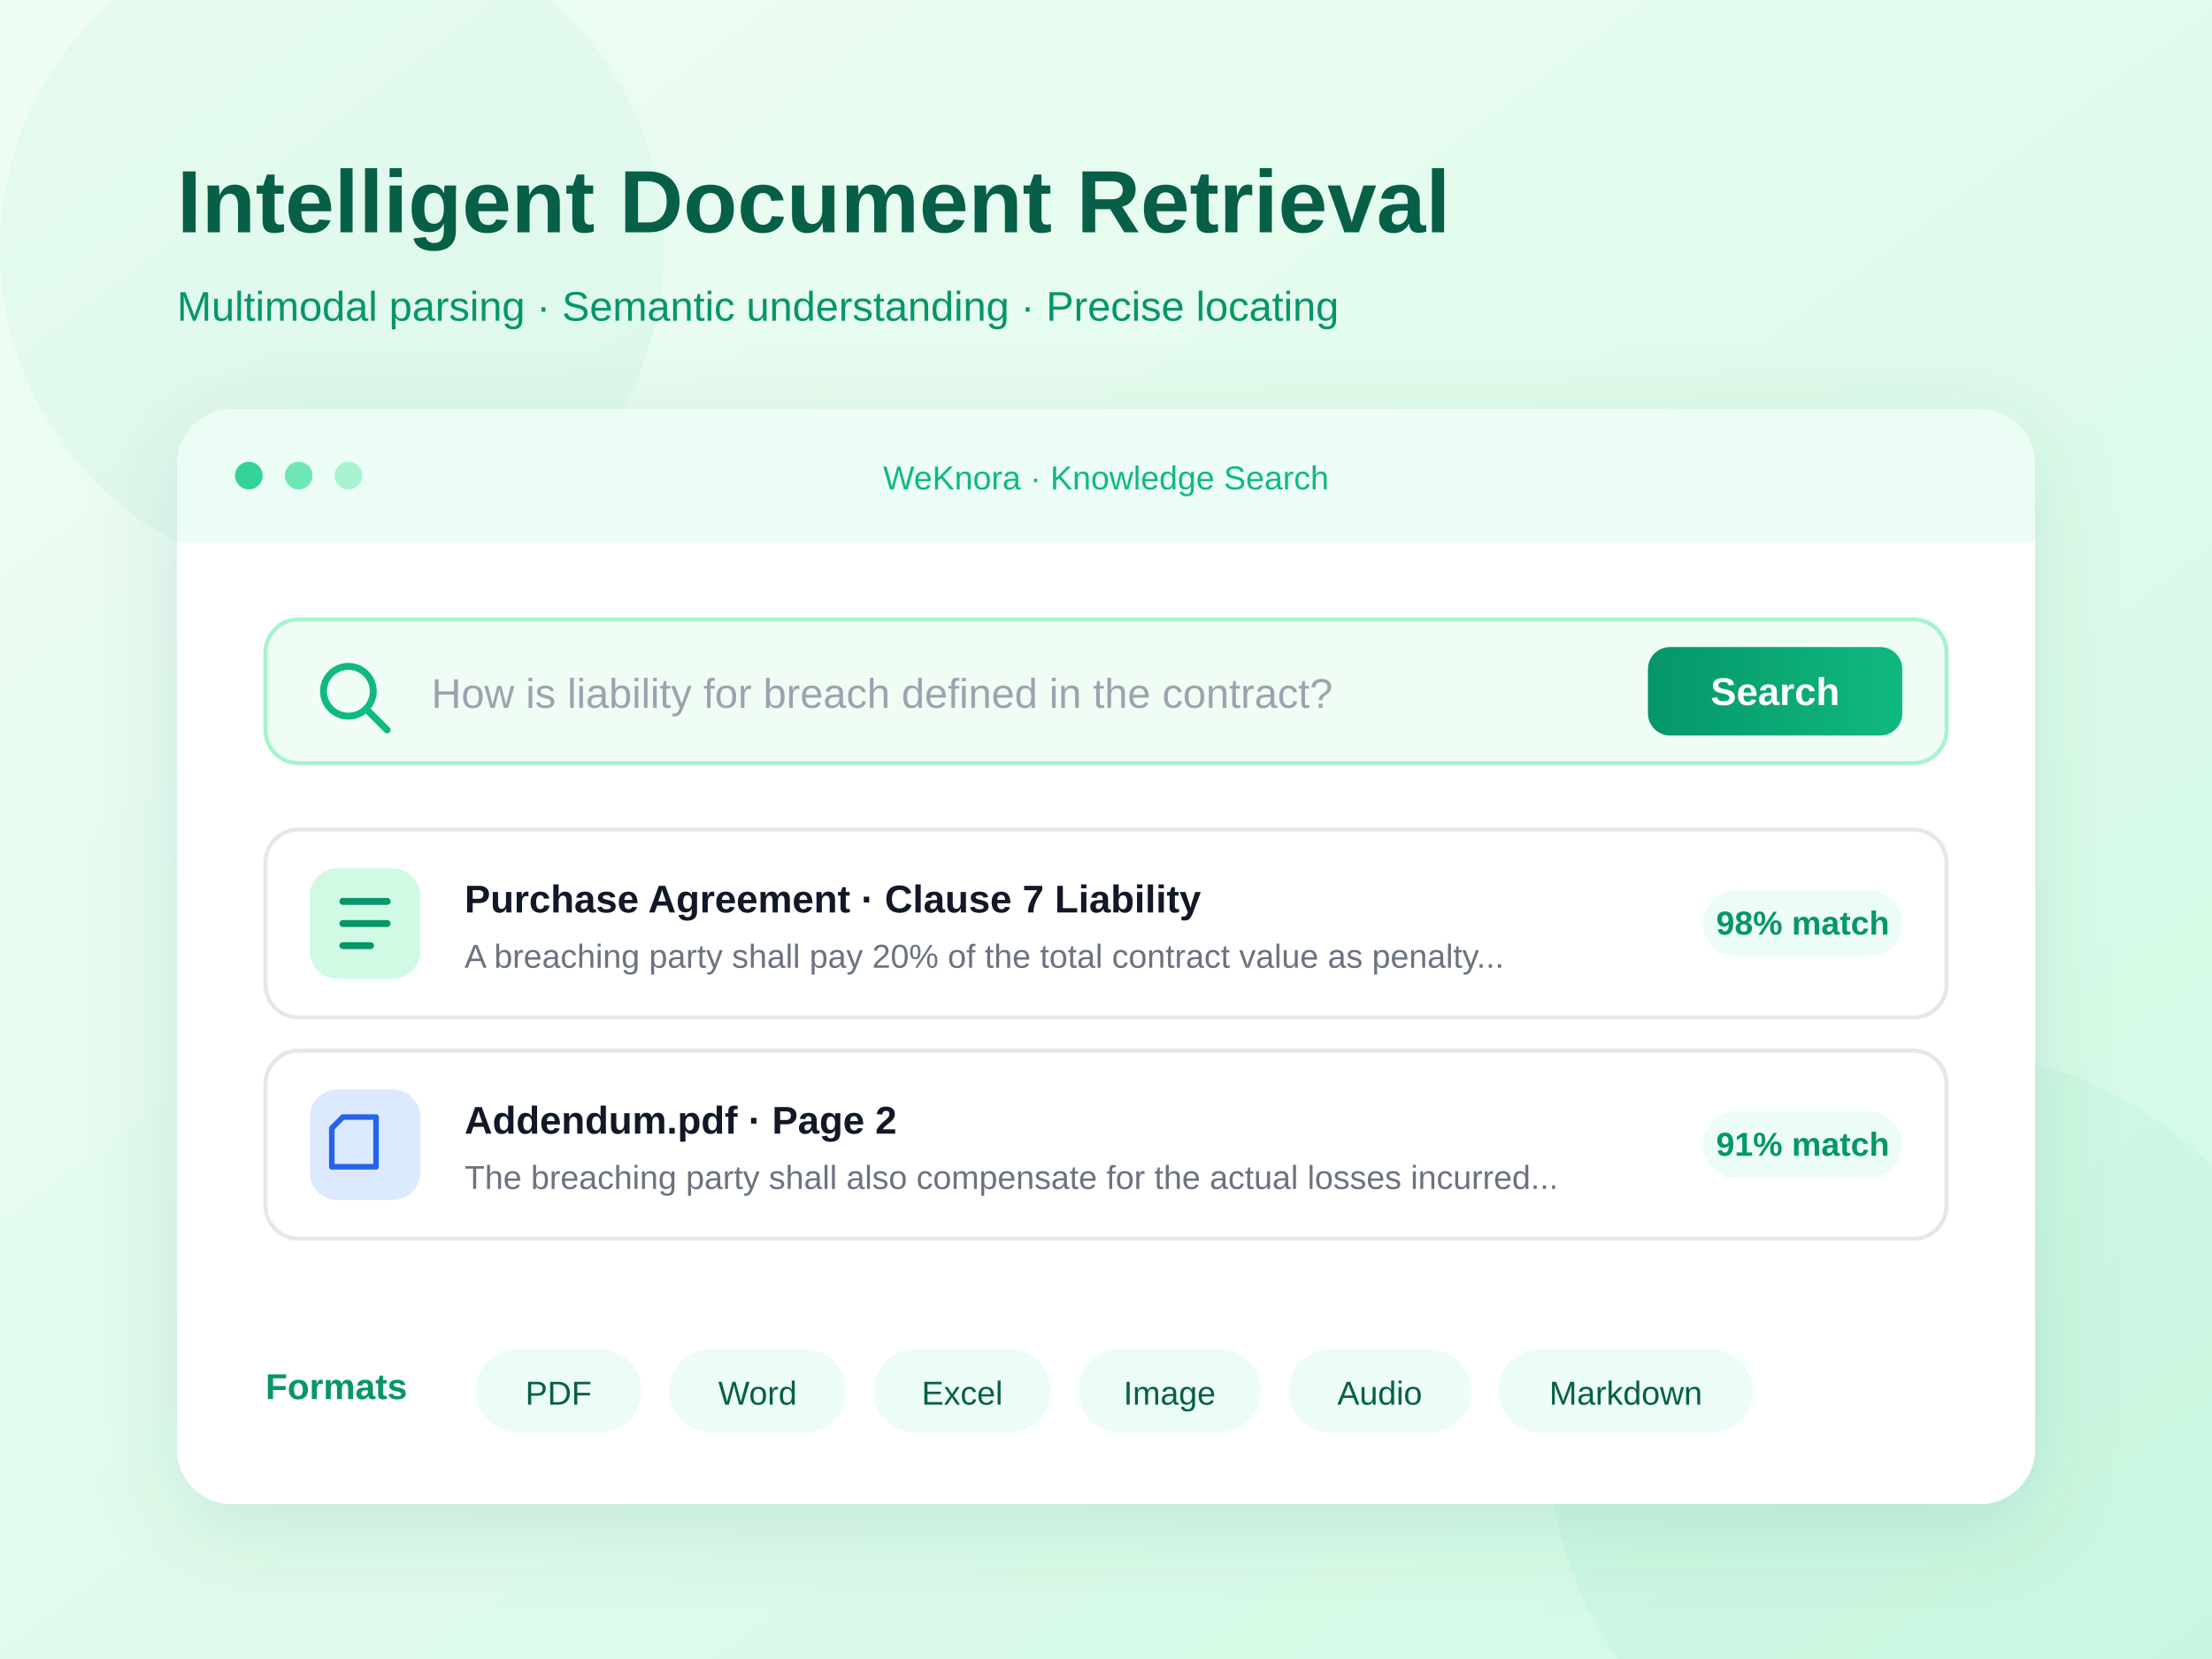
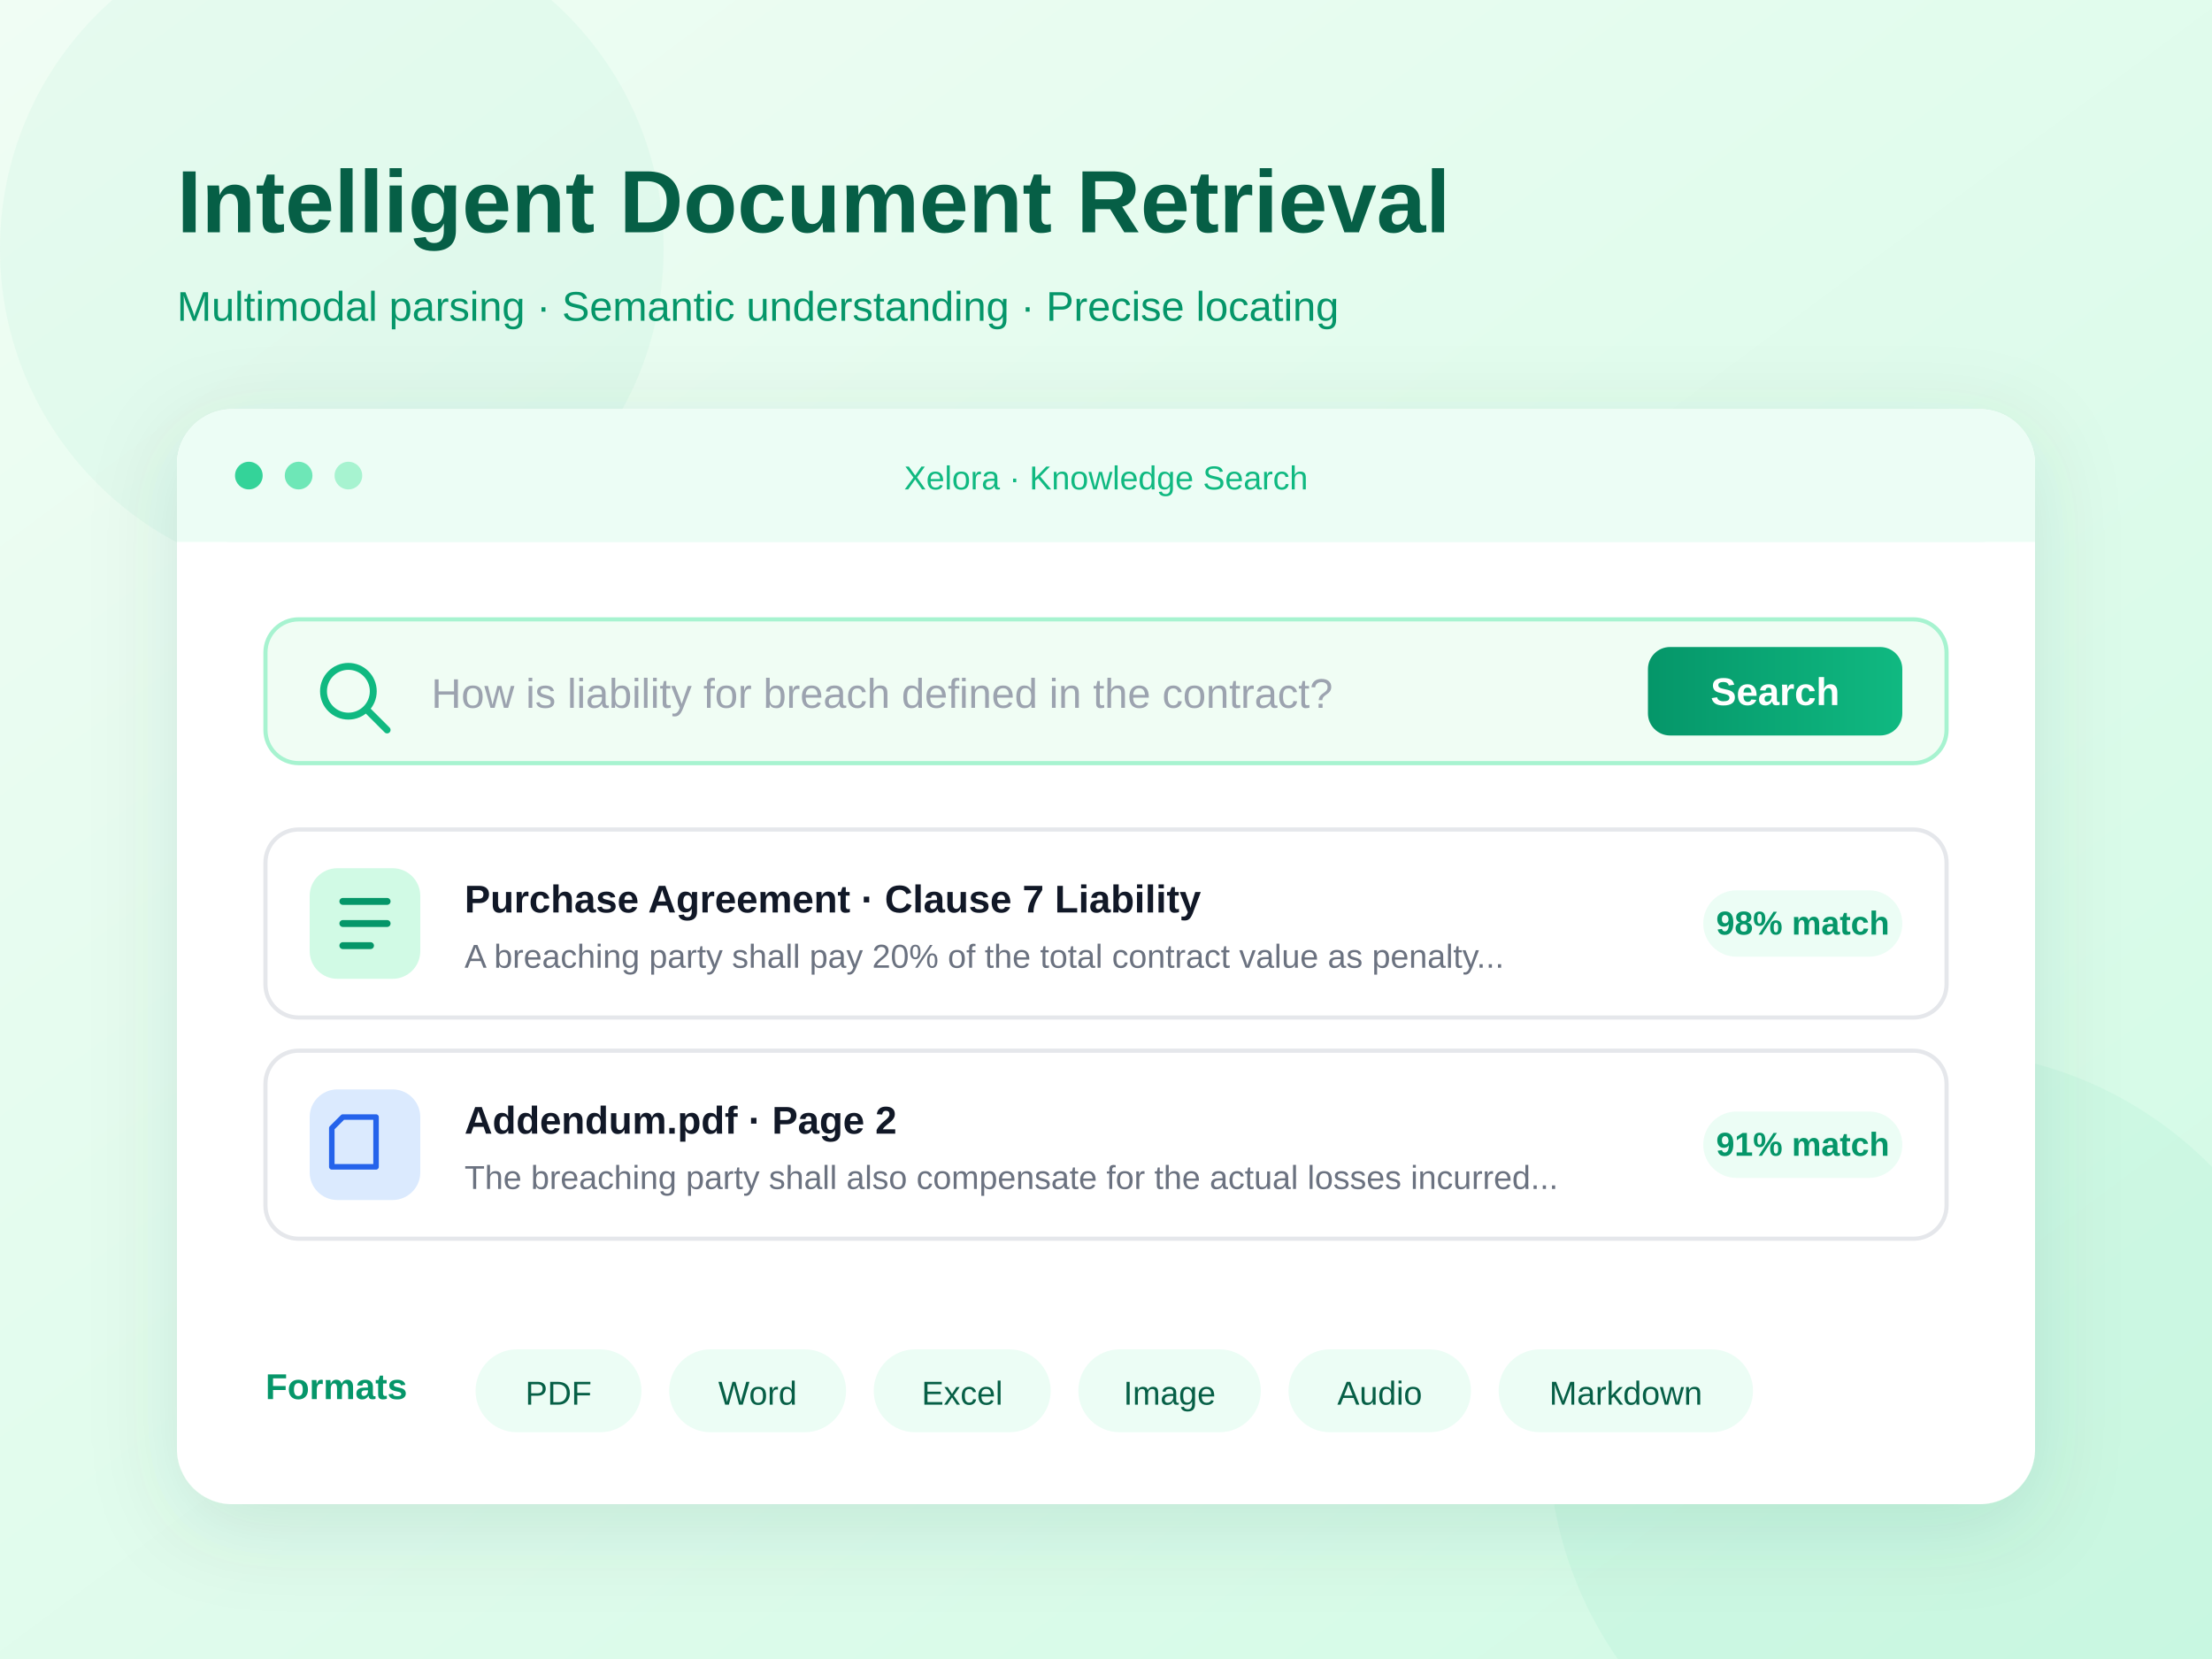
<svg xmlns="http://www.w3.org/2000/svg" viewBox="0 0 800 600">
  <defs>
    <linearGradient id="bg1" x1="0%" y1="0%" x2="100%" y2="100%">
      <stop offset="0%" stop-color="#F0FDF4" />
      <stop offset="100%" stop-color="#D1FAE5" />
    </linearGradient>
    <linearGradient id="brand1" x1="0%" y1="0%" x2="100%" y2="0%">
      <stop offset="0%" stop-color="#059669" />
      <stop offset="100%" stop-color="#10B981" />
    </linearGradient>
    <filter id="soft1" x="-20%" y="-20%" width="140%" height="140%">
      <feDropShadow dx="0" dy="8" stdDeviation="16" flood-color="#065F46" flood-opacity="0.12" />
    </filter>
  </defs>
  <rect width="800" height="600" fill="url(#bg1)" />
  <circle cx="120" cy="90" r="120" fill="#10B981" opacity="0.05" />
  <circle cx="700" cy="520" r="140" fill="#34D399" opacity="0.06" />
  <text x="64" y="84" font-family="Arial, sans-serif" font-size="32" font-weight="700" fill="#065F46">Intelligent Document Retrieval</text>
  <text x="64" y="116" font-family="Arial, sans-serif" font-size="15" fill="#059669">Multimodal parsing · Semantic understanding · Precise locating</text>
  <g filter="url(#soft1)">
    <rect x="64" y="148" width="672" height="396" rx="20" fill="#FFFFFF" />
  </g>
  <rect x="64" y="148" width="672" height="48" rx="20" fill="#ECFDF5" />
  <rect x="64" y="176" width="672" height="20" fill="#ECFDF5" />
  <circle cx="90" cy="172" r="5" fill="#34D399" />
  <circle cx="108" cy="172" r="5" fill="#6EE7B7" />
  <circle cx="126" cy="172" r="5" fill="#A7F3D0" />
-   <text x="400" y="177" font-family="Arial, sans-serif" font-size="12" fill="#10B981" text-anchor="middle">WeKnora · Knowledge Search</text>
+   <text x="400" y="177" font-family="Arial, sans-serif" font-size="12" fill="#10B981" text-anchor="middle">Xelora · Knowledge Search</text>
  <g transform="translate(96, 224)">
    <rect width="608" height="52" rx="12" fill="#F0FDF4" stroke="#A7F3D0" stroke-width="1.5" />
    <circle cx="30" cy="26" r="9" fill="none" stroke="#10B981" stroke-width="2.5" />
    <line x1="37" y1="33" x2="44" y2="40" stroke="#10B981" stroke-width="2.5" stroke-linecap="round" />
    <text x="60" y="32" font-family="Arial, sans-serif" font-size="15" fill="#9CA3AF">How is liability for breach defined in the contract?</text>
    <rect x="500" y="10" width="92" height="32" rx="8" fill="url(#brand1)" />
    <text x="546" y="31" font-family="Arial, sans-serif" font-size="14" font-weight="600" fill="#FFFFFF" text-anchor="middle">Search</text>
  </g>
  <g transform="translate(96, 300)">
    <rect width="608" height="68" rx="12" fill="#FFFFFF" stroke="#E5E7EB" stroke-width="1.5" />
    <rect x="16" y="14" width="40" height="40" rx="10" fill="#D1FAE5" />
    <path d="M28 26 H44 M28 34 H44 M28 42 H38" stroke="#059669" stroke-width="2.5" stroke-linecap="round" />
    <text x="72" y="30" font-family="Arial, sans-serif" font-size="14" font-weight="600" fill="#111827">Purchase Agreement · Clause 7 Liability</text>
    <text x="72" y="50" font-family="Arial, sans-serif" font-size="12" fill="#6B7280">A breaching party shall pay 20% of the total contract value as penalty...</text>
    <rect x="520" y="22" width="72" height="24" rx="12" fill="#ECFDF5" />
    <text x="556" y="38" font-family="Arial, sans-serif" font-size="12" font-weight="600" fill="#059669" text-anchor="middle">98% match</text>
  </g>
  <g transform="translate(96, 380)">
    <rect width="608" height="68" rx="12" fill="#FFFFFF" stroke="#E5E7EB" stroke-width="1.5" />
    <rect x="16" y="14" width="40" height="40" rx="10" fill="#DBEAFE" />
    <path d="M28 24 h12 v18 h-16 v-14 z" fill="none" stroke="#2563EB" stroke-width="2" stroke-linejoin="round" />
    <text x="72" y="30" font-family="Arial, sans-serif" font-size="14" font-weight="600" fill="#111827">Addendum.pdf · Page 2</text>
    <text x="72" y="50" font-family="Arial, sans-serif" font-size="12" fill="#6B7280">The breaching party shall also compensate for the actual losses incurred...</text>
    <rect x="520" y="22" width="72" height="24" rx="12" fill="#ECFDF5" />
    <text x="556" y="38" font-family="Arial, sans-serif" font-size="12" font-weight="600" fill="#059669" text-anchor="middle">91% match</text>
  </g>
  <g transform="translate(96, 472)">
    <text x="0" y="34" font-family="Arial, sans-serif" font-size="13" font-weight="600" fill="#059669">Formats</text>
    <g font-family="Arial, sans-serif" font-size="12" fill="#065F46" text-anchor="middle">
      <rect x="76" y="16" width="60" height="30" rx="15" fill="#ECFDF5" />
      <text x="106" y="36">PDF</text>
      <rect x="146" y="16" width="64" height="30" rx="15" fill="#ECFDF5" />
      <text x="178" y="36">Word</text>
      <rect x="220" y="16" width="64" height="30" rx="15" fill="#ECFDF5" />
      <text x="252" y="36">Excel</text>
      <rect x="294" y="16" width="66" height="30" rx="15" fill="#ECFDF5" />
      <text x="327" y="36">Image</text>
      <rect x="370" y="16" width="66" height="30" rx="15" fill="#ECFDF5" />
      <text x="403" y="36">Audio</text>
      <rect x="446" y="16" width="92" height="30" rx="15" fill="#ECFDF5" />
      <text x="492" y="36">Markdown</text>
    </g>
  </g>
</svg>
